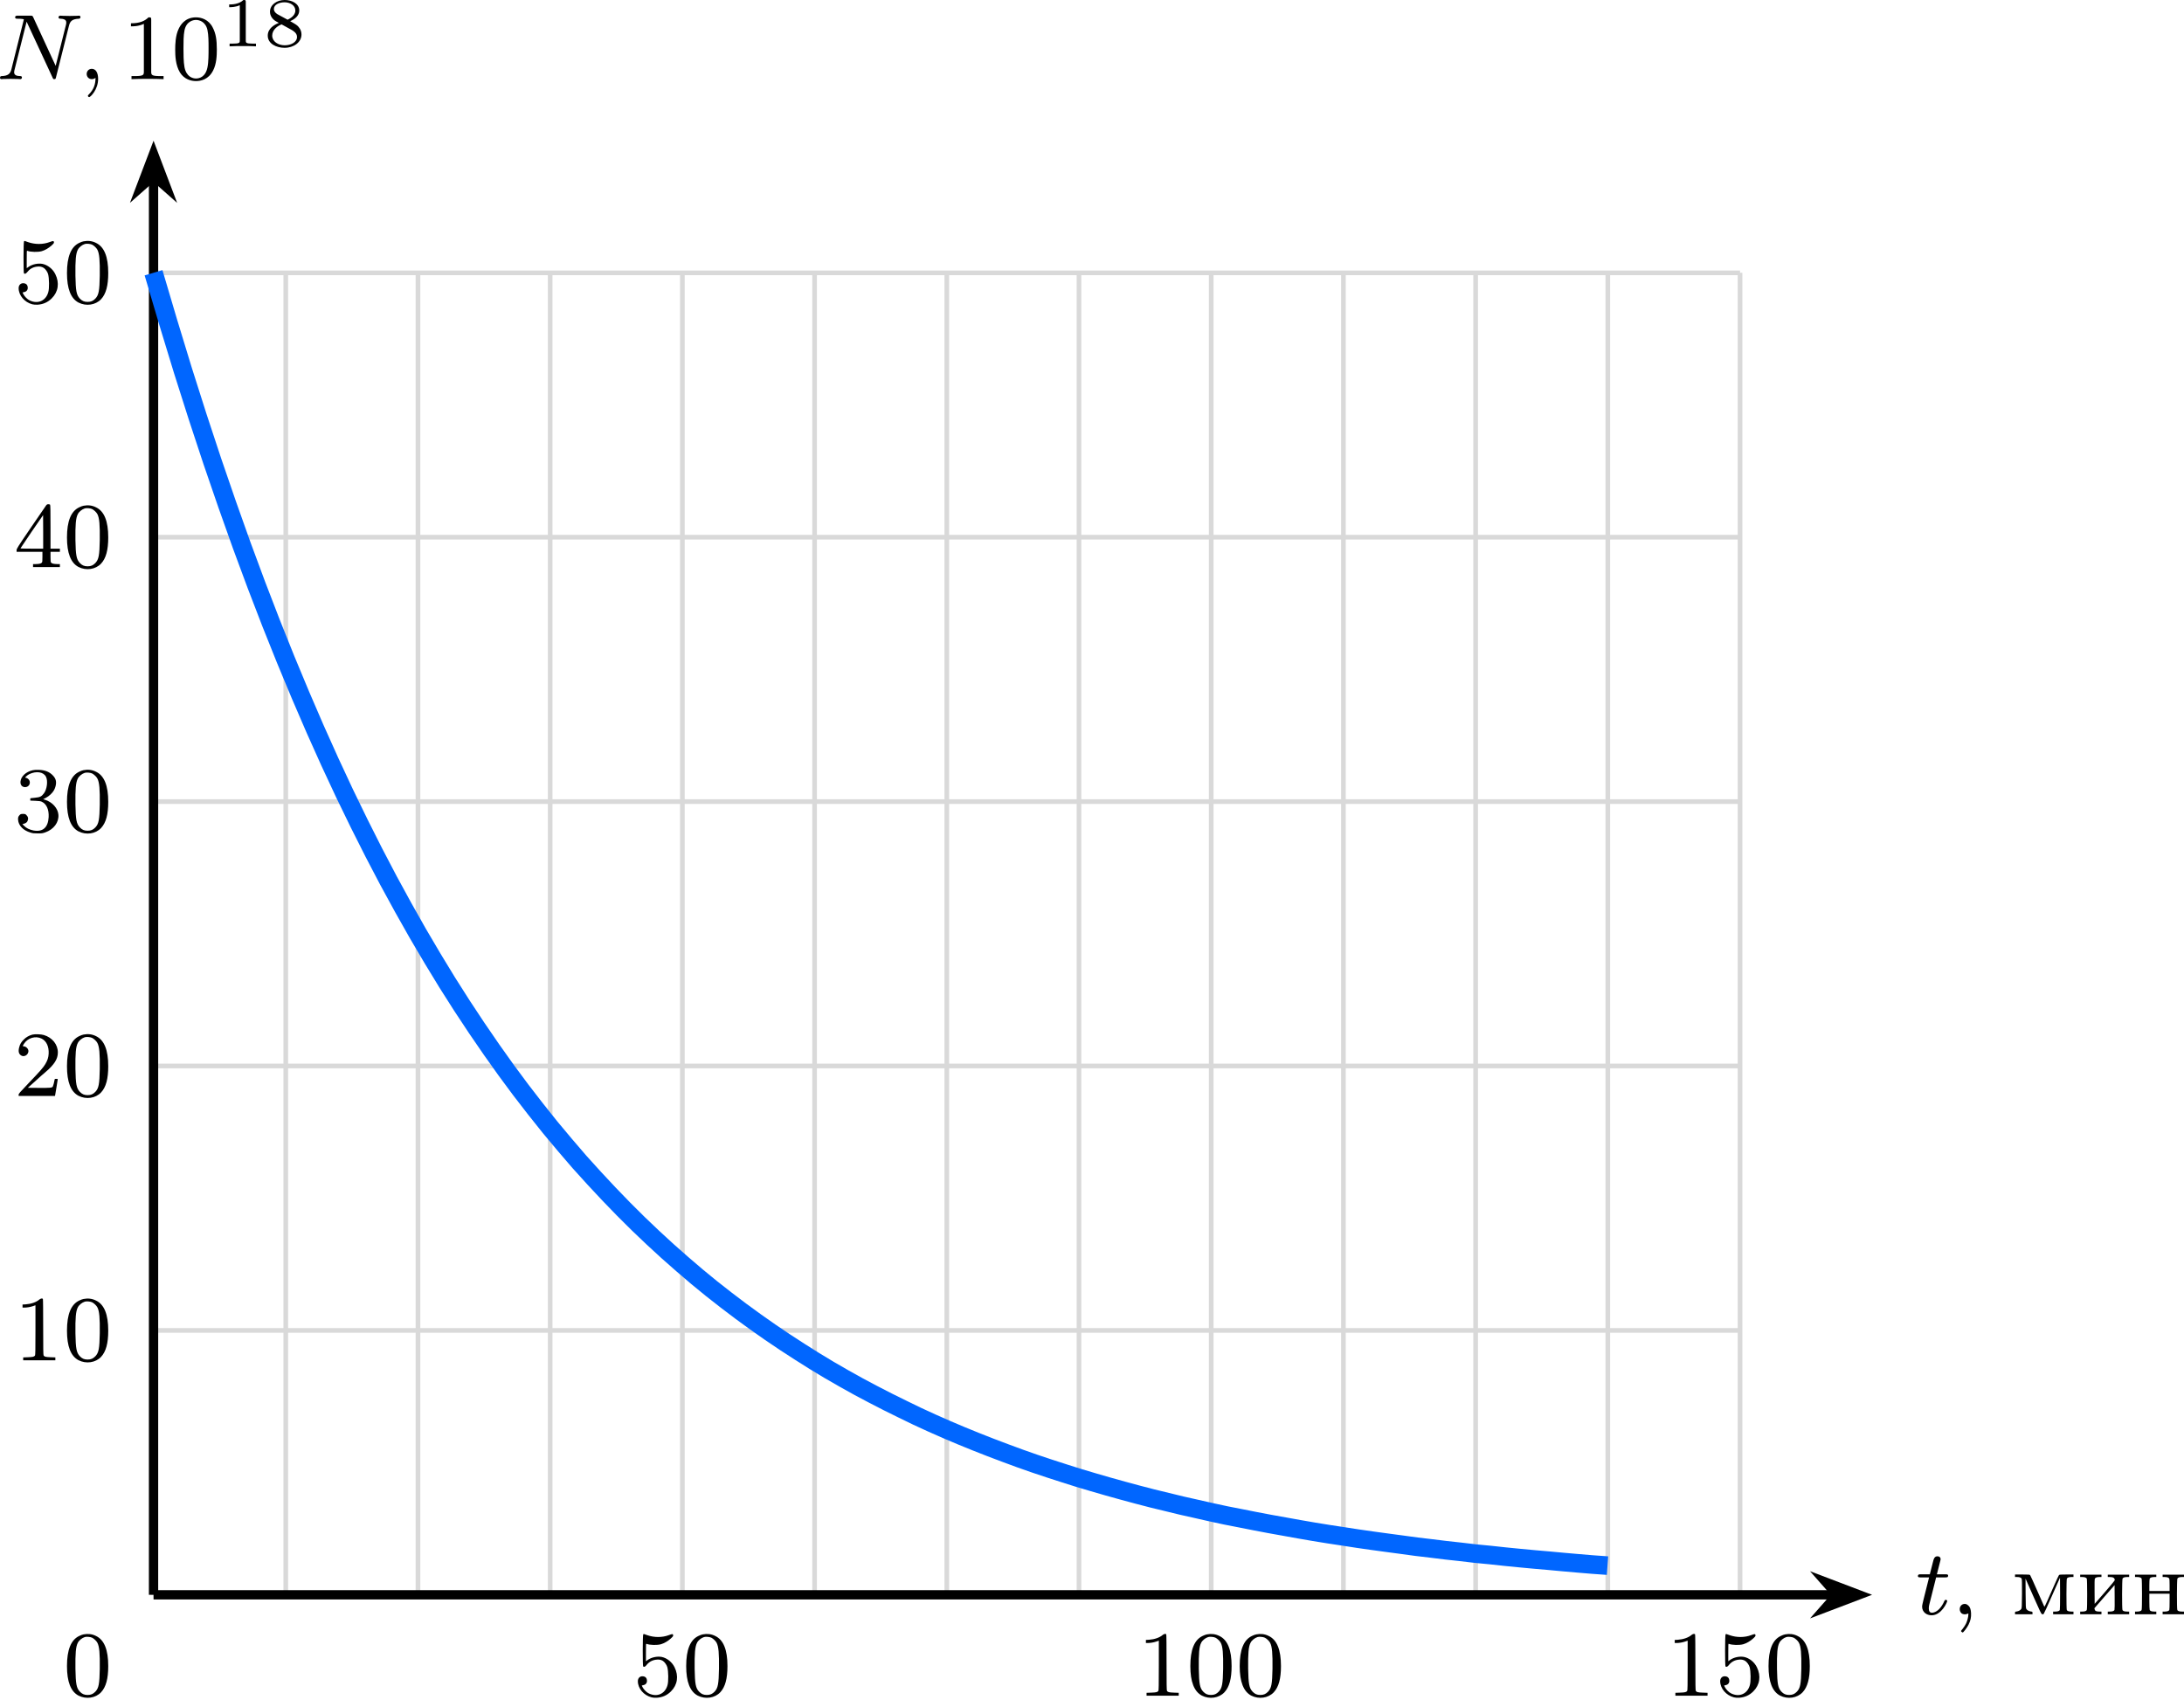
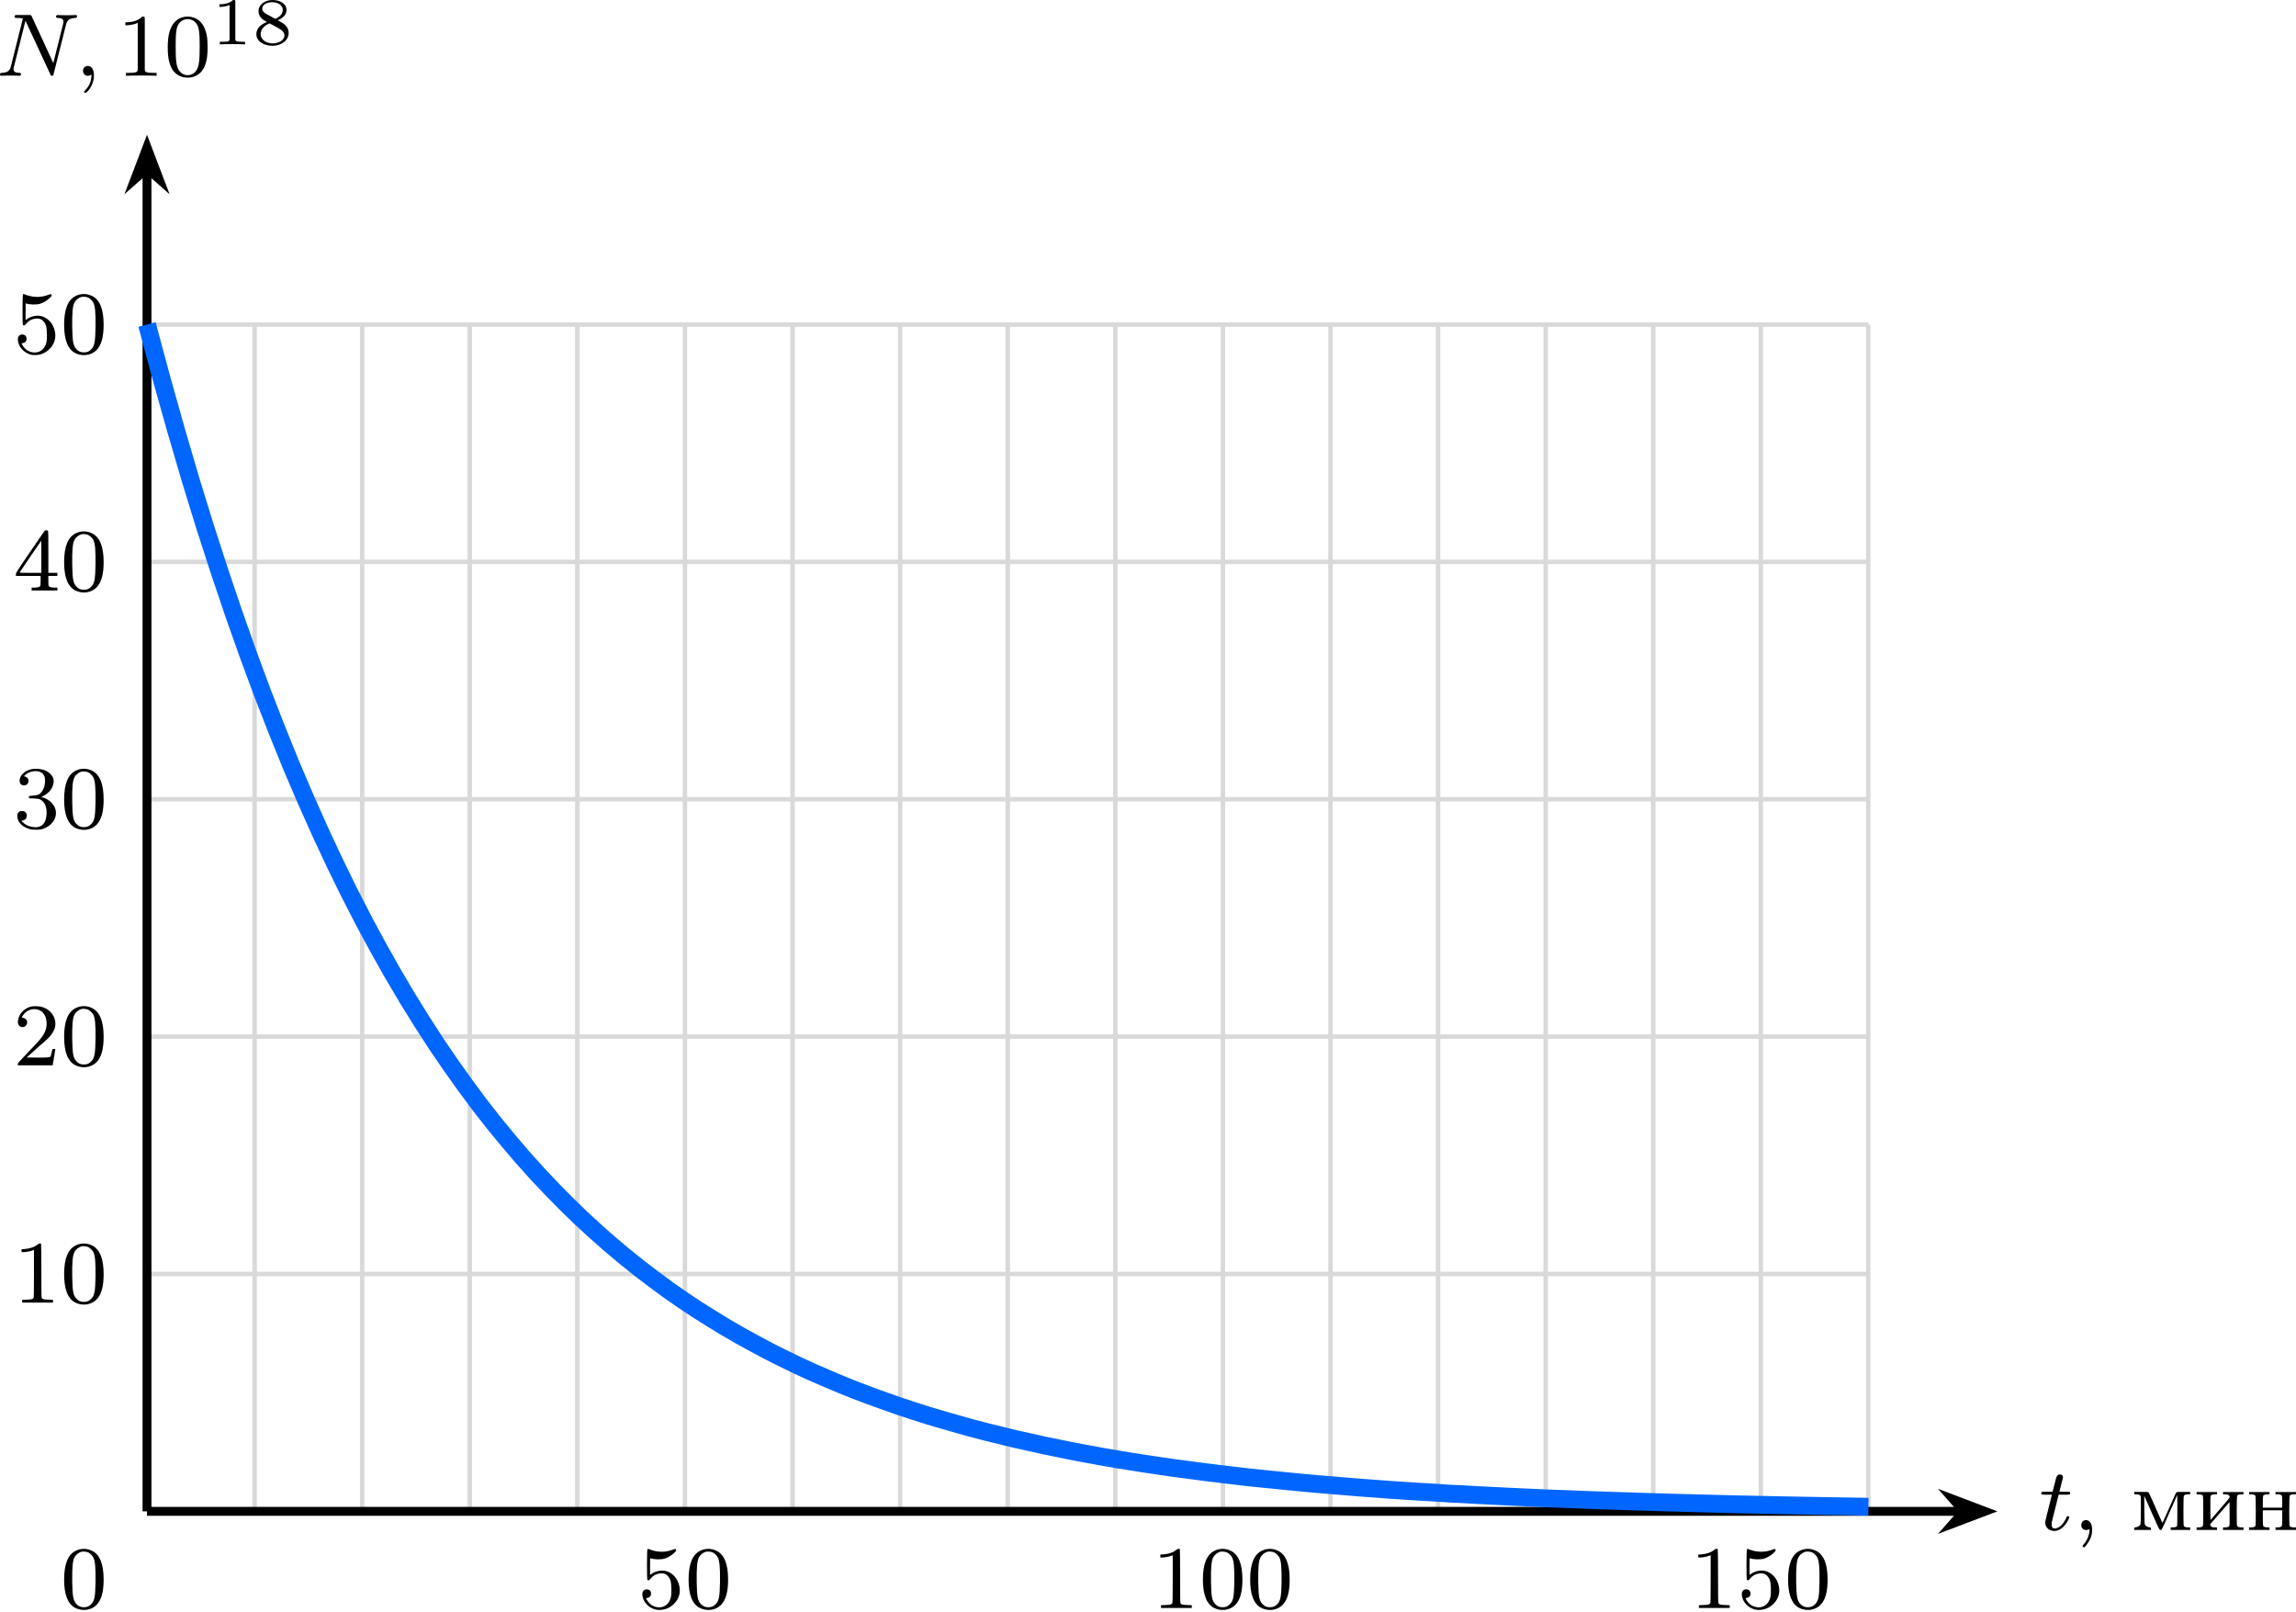
- <svg xmlns="http://www.w3.org/2000/svg" xmlns:xlink="http://www.w3.org/1999/xlink" version="1.1" width="243.504pt" height="189.489pt" viewBox="-66.289 -66.812 187.31 145.761">
+ <svg xmlns="http://www.w3.org/2000/svg" xmlns:xlink="http://www.w3.org/1999/xlink" version="1.1" width="267.358pt" height="187.639pt" viewBox="-66.289 -66.812 205.66 144.338">
  <defs>
    <path id="g1-49" d="M2.146-3.796C2.146-3.975 2.122-3.975 1.943-3.975C1.548-3.593 .938-3.593 .723-3.593V-3.359C.879-3.359 1.273-3.359 1.632-3.527V-.508C1.632-.311 1.632-.233 1.016-.233H.759V0C1.088-.024 1.554-.024 1.889-.024S2.69-.024 3.019 0V-.233H2.762C2.146-.233 2.146-.311 2.146-.508V-3.796Z" />
    <path id="g1-56" d="M2.301-2.158C2.744-2.355 3.078-2.648 3.078-3.078C3.078-3.664 2.451-3.975 1.829-3.975C1.154-3.975 .568-3.569 .568-2.965C.568-2.594 .813-2.307 1.064-2.158C1.124-2.122 1.267-2.044 1.327-2.008C.933-1.859 .377-1.524 .377-.921C.377-.221 1.124 .126 1.817 .126C2.612 .126 3.27-.353 3.27-1.016C3.27-1.429 3.019-1.674 2.929-1.763C2.815-1.871 2.517-2.038 2.301-2.158ZM1.219-2.75C1.207-2.756 .903-2.923 .903-3.198C.903-3.587 1.375-3.778 1.817-3.778C2.283-3.778 2.744-3.521 2.744-3.072C2.744-2.612 2.248-2.367 2.08-2.283L1.219-2.75ZM1.566-1.883C1.632-1.847 2.271-1.488 2.433-1.405C2.558-1.327 2.887-1.148 2.887-.807C2.887-.335 2.337-.09 1.829-.09C1.273-.09 .759-.412 .759-.921S1.237-1.763 1.566-1.883Z" />
    <path id="g2-48" d="M3.897-2.542C3.897-3.395 3.81-3.913 3.547-4.423C3.196-5.125 2.55-5.3 2.112-5.3C1.108-5.3 .741-4.551 .63-4.328C.343-3.746 .327-2.957 .327-2.542C.327-2.016 .351-1.211 .733-.574C1.1 .016 1.69 .167 2.112 .167C2.495 .167 3.18 .048 3.579-.741C3.873-1.315 3.897-2.024 3.897-2.542ZM2.112-.056C1.841-.056 1.291-.183 1.124-1.02C1.036-1.474 1.036-2.224 1.036-2.638C1.036-3.188 1.036-3.746 1.124-4.184C1.291-4.997 1.913-5.077 2.112-5.077C2.383-5.077 2.933-4.941 3.092-4.216C3.188-3.778 3.188-3.18 3.188-2.638C3.188-2.168 3.188-1.451 3.092-1.004C2.925-.167 2.375-.056 2.112-.056Z" />
    <path id="g2-49" d="M2.503-5.077C2.503-5.292 2.487-5.3 2.271-5.3C1.945-4.981 1.522-4.79 .765-4.79V-4.527C.98-4.527 1.411-4.527 1.873-4.742V-.654C1.873-.359 1.849-.263 1.092-.263H.813V0C1.14-.024 1.825-.024 2.184-.024S3.236-.024 3.563 0V-.263H3.284C2.527-.263 2.503-.359 2.503-.654V-5.077Z" />
    <path id="g3-44" d="M.964-.853C.646-.709 .646-.175 .972-.04C1.1 .008 1.227 .008 1.363-.04L1.467-.08V.016C1.467 .207 1.371 .582 1.267 .789C1.211 .909 1.092 1.092 1.004 1.203C.909 1.315 .837 1.419 .837 1.427C.837 1.467 .94 1.554 .98 1.554C1.044 1.554 1.355 1.14 1.482 .885C1.658 .534 1.714 .247 1.698-.104C1.682-.406 1.618-.606 1.498-.725C1.339-.893 1.164-.94 .964-.853Z" />
    <path id="g3-48" d="M1.753-5.268C1.666-5.252 1.498-5.197 1.379-5.133C.669-4.798 .327-3.945 .327-2.55C.327-1.196 .654-.367 1.315-.016C1.969 .319 2.782 .199 3.252-.303C3.674-.757 3.866-1.467 3.866-2.55C3.866-3.945 3.523-4.798 2.813-5.133C2.479-5.3 2.128-5.34 1.753-5.268ZM2.487-4.981C2.654-4.894 2.861-4.694 2.933-4.551C3.108-4.224 3.156-3.626 3.14-2.319C3.116-1.012 3.053-.669 2.766-.359C2.566-.151 2.383-.072 2.096-.072S1.626-.151 1.427-.359C1.14-.669 1.076-1.012 1.052-2.319C1.036-3.626 1.084-4.224 1.259-4.551C1.355-4.75 1.618-4.965 1.857-5.037C1.993-5.085 2.343-5.053 2.487-4.981Z" />
    <path id="g3-49" d="M2.192-5.22C1.929-4.989 1.482-4.838 1.02-4.806L.749-4.79V-4.655V-4.527H.901C1.124-4.527 1.419-4.575 1.65-4.655L1.857-4.726V-2.59C1.857-.964 1.849-.446 1.817-.414C1.737-.311 1.634-.287 1.219-.271L.805-.255V-.135V-.008H2.184H3.563V-.135V-.255L3.148-.271C2.742-.287 2.63-.311 2.558-.414C2.527-.446 2.519-1.02 2.519-2.837C2.519-4.144 2.511-5.236 2.495-5.26C2.471-5.34 2.303-5.316 2.192-5.22Z" />
    <path id="g3-50" d="M1.586-5.26C1.315-5.189 1.044-5.037 .853-4.838C.646-4.639 .526-4.439 .462-4.176C.367-3.826 .422-3.602 .63-3.475C.98-3.26 1.411-3.69 1.196-4.041C1.124-4.16 .972-4.256 .861-4.256S.757-4.296 .869-4.471C1.196-4.981 1.857-5.181 2.391-4.918C2.798-4.71 3.021-4.24 2.989-3.626C2.973-3.3 2.893-3.053 2.702-2.734C2.519-2.431 2.271-2.144 1.299-1.132C.486-.279 .414-.199 .414-.104V0H1.977H3.531L3.547-.08C3.555-.128 3.602-.414 3.658-.733C3.706-1.044 3.754-1.339 3.762-1.387C3.778-1.467 3.778-1.467 3.642-1.467C3.515-1.467 3.507-1.467 3.491-1.355C3.459-1.164 3.387-.893 3.347-.813C3.292-.701 3.14-.685 2.096-.693L1.203-.701L1.809-1.243C2.136-1.546 2.55-1.913 2.726-2.056C3.475-2.694 3.778-3.172 3.778-3.73C3.778-4.415 3.3-5.013 2.574-5.228C2.335-5.3 1.793-5.316 1.586-5.26Z" />
    <path id="g3-51" d="M1.618-5.26C1.036-5.125 .614-4.734 .574-4.288C.55-4.001 .709-3.81 .972-3.81C1.283-3.81 1.474-4.129 1.323-4.407C1.267-4.511 1.108-4.615 1.004-4.615C.909-4.615 1.14-4.83 1.331-4.926C1.921-5.212 2.55-5.117 2.758-4.702C2.941-4.352 2.845-3.618 2.582-3.276C2.375-3.005 2.256-2.941 1.817-2.901C1.634-2.885 1.467-2.869 1.443-2.861S1.403-2.813 1.411-2.75L1.419-2.654L1.841-2.638C2.184-2.622 2.287-2.606 2.399-2.558C2.805-2.367 3.021-1.897 2.989-1.243C2.941-.335 2.479 .056 1.674-.096C1.339-.167 1.068-.295 .885-.486L.733-.638L.861-.669C1.044-.725 1.132-.797 1.18-.909C1.267-1.108 1.227-1.283 1.06-1.435C.996-1.498 .956-1.514 .789-1.514C.63-1.514 .59-1.498 .518-1.435C.383-1.307 .351-1.203 .367-1.004C.406-.51 .805-.096 1.435 .088C1.626 .151 1.722 .159 2.048 .159C2.407 .159 2.463 .151 2.694 .072C3.427-.183 3.873-.789 3.826-1.435C3.786-1.993 3.308-2.527 2.678-2.726L2.519-2.774L2.75-2.893C3.021-3.029 3.332-3.324 3.451-3.555C3.499-3.634 3.555-3.786 3.579-3.881C3.674-4.256 3.618-4.519 3.379-4.782C3.076-5.117 2.686-5.276 2.144-5.292C1.921-5.3 1.745-5.292 1.618-5.26Z" />
    <path id="g3-52" d="M2.774-5.3C2.734-5.244 2.152-4.392 1.467-3.395C.295-1.674 .239-1.578 .239-1.451V-1.315H1.347H2.455V-.885C2.455-.518 2.447-.446 2.407-.391C2.335-.303 2.176-.271 1.881-.263H1.65V-.135V-.008H2.798H3.953V-.135V-.263H3.722C3.427-.271 3.268-.303 3.196-.391C3.156-.446 3.148-.518 3.148-.885V-1.315H3.555H3.953V-1.451V-1.586H3.555H3.148V-3.451C3.148-4.87 3.14-5.332 3.108-5.364C3.092-5.38 3.021-5.396 2.965-5.396C2.869-5.396 2.837-5.38 2.774-5.3ZM2.519-3.029V-1.586H1.538C.925-1.586 .566-1.594 .574-1.618C.582-1.65 2.495-4.463 2.511-4.463C2.511-4.463 2.519-3.818 2.519-3.029Z" />
    <path id="g3-53" d="M.877-5.268C.821-5.22 .821-2.574 .869-2.519C.94-2.447 1.036-2.487 1.14-2.614C1.347-2.885 1.618-3.045 1.945-3.092C2.208-3.132 2.391-3.1 2.566-2.989C2.718-2.885 2.885-2.654 2.941-2.455C3.037-2.104 3.053-1.235 2.957-.909C2.75-.159 2.056 .135 1.363-.199C1.164-.287 .925-.534 .821-.733L.749-.885L.845-.901C1.068-.94 1.196-1.076 1.196-1.275C1.196-1.53 1.052-1.674 .797-1.674C.574-1.674 .414-1.498 .414-1.251C.414-.63 .925-.032 1.594 .135C1.73 .167 1.857 .175 2.048 .167C2.519 .135 2.917-.04 3.252-.375C3.818-.933 3.929-1.706 3.563-2.447C3.347-2.893 2.917-3.236 2.463-3.332C2.088-3.403 1.602-3.308 1.275-3.084L1.108-2.965V-3.722C1.108-4.423 1.108-4.471 1.156-4.455C1.435-4.344 2.072-4.328 2.399-4.423C2.678-4.503 3.013-4.702 3.236-4.91C3.419-5.077 3.451-5.117 3.443-5.197C3.427-5.316 3.371-5.316 3.076-5.204C2.511-4.989 1.817-4.989 1.227-5.197C.909-5.316 .917-5.316 .877-5.268Z" />
    <path id="g3-232" d="M.239-3.3V-3.204H.391C.622-3.204 .757-3.156 .805-3.068C.845-2.973 .853-.486 .805-.375C.773-.287 .63-.239 .391-.239H.239V-.12V-.008H1.148H2.064V-.12V-.239H1.897C1.626-.239 1.514-.287 1.482-.422L1.459-.526L2.327-1.522L3.188-2.511L3.196-1.482C3.204-.869 3.196-.422 3.18-.375C3.14-.287 2.997-.239 2.766-.239H2.606V-.12V-.008H3.523H4.439V-.12V-.239H4.28C4.041-.239 3.897-.287 3.866-.375C3.818-.486 3.826-2.973 3.873-3.068C3.913-3.156 4.049-3.204 4.28-3.204H4.439V-3.3V-3.403H3.523H2.606V-3.3V-3.204H2.766C3.068-3.204 3.204-3.124 3.204-2.933C3.204-2.901 2.845-2.463 2.343-1.889L1.482-.901L1.474-1.937C1.467-2.662 1.474-3.005 1.498-3.061C1.538-3.156 1.674-3.204 1.905-3.204H2.064V-3.3V-3.403H1.148H.239Z" />
    <path id="g3-236" d="M.295-3.308V-3.204H.454C.693-3.204 .821-3.156 .861-3.061C.893-3.005 .893-2.63 .893-1.761C.885-.654 .877-.542 .829-.462C.749-.351 .606-.271 .438-.247C.295-.231 .295-.223 .295-.12V-.008H1.044H1.793V-.12C1.793-.223 1.793-.231 1.65-.247C1.482-.271 1.339-.351 1.267-.462C1.219-.542 1.211-.654 1.203-1.809L1.196-3.068L1.865-1.554C2.455-.215 2.542-.04 2.614-.016C2.678 0 2.71 0 2.75-.032C2.782-.064 3.108-.773 3.475-1.618L4.152-3.148L4.16-1.801C4.16-.988 4.152-.422 4.136-.375C4.105-.287 3.961-.239 3.722-.239H3.563V-.12V-.008H4.439H5.308V-.12V-.239H5.149C4.918-.239 4.766-.287 4.734-.375C4.694-.486 4.694-2.973 4.742-3.068C4.782-3.156 4.918-3.204 5.149-3.204H5.308V-3.308V-3.419H4.71C4.224-3.419 4.105-3.411 4.065-3.371C4.041-3.347 3.858-2.949 3.65-2.479C3.443-2.016 3.172-1.403 3.053-1.132C2.933-.853 2.821-.638 2.813-.646C2.805-.662 2.534-1.267 2.216-1.993S1.618-3.332 1.594-3.363C1.554-3.411 1.482-3.419 .925-3.419H.295Z" />
    <path id="g3-237" d="M.239-3.3V-3.204H.391C.622-3.204 .757-3.156 .805-3.068C.845-2.973 .853-.486 .805-.375C.773-.287 .63-.239 .391-.239H.239V-.12V-.008H1.148H2.064V-.12V-.239H1.905C1.674-.239 1.53-.287 1.498-.375C1.482-.414 1.467-.749 1.467-1.108V-1.769H2.335H3.204V-1.108C3.204-.749 3.196-.414 3.18-.375C3.14-.287 2.997-.239 2.766-.239H2.606V-.12V-.008H3.523H4.439V-.12V-.239H4.28C4.041-.239 3.897-.287 3.866-.375C3.818-.486 3.826-2.973 3.873-3.068C3.913-3.156 4.049-3.204 4.28-3.204H4.439V-3.3V-3.403H3.523H2.606V-3.3V-3.204H2.766C2.997-3.204 3.132-3.156 3.172-3.068C3.196-3.021 3.204-2.813 3.204-2.503V-2.008H2.335H1.467V-2.503C1.467-2.813 1.482-3.021 1.498-3.068C1.538-3.156 1.682-3.204 1.905-3.204H2.064V-3.3V-3.403H1.148H.239Z" />
    <path id="g0-59" d="M1.49-.12C1.49 .399 1.379 .853 .885 1.347C.853 1.371 .837 1.387 .837 1.427C.837 1.49 .901 1.538 .956 1.538C1.052 1.538 1.714 .909 1.714-.024C1.714-.534 1.522-.885 1.172-.885C.893-.885 .733-.662 .733-.446C.733-.223 .885 0 1.18 0C1.371 0 1.49-.112 1.49-.12Z" />
    <path id="g0-78" d="M6.312-4.575C6.408-4.965 6.583-5.157 7.157-5.181C7.237-5.181 7.301-5.228 7.301-5.332C7.301-5.38 7.261-5.444 7.181-5.444C7.125-5.444 6.974-5.42 6.384-5.42C5.746-5.42 5.643-5.444 5.571-5.444C5.444-5.444 5.42-5.356 5.42-5.292C5.42-5.189 5.523-5.181 5.595-5.181C6.081-5.165 6.081-4.949 6.081-4.838C6.081-4.798 6.081-4.758 6.049-4.631L5.173-1.14L3.252-5.3C3.188-5.444 3.172-5.444 2.981-5.444H1.945C1.801-5.444 1.698-5.444 1.698-5.292C1.698-5.181 1.793-5.181 1.961-5.181C2.024-5.181 2.264-5.181 2.447-5.133L1.379-.853C1.283-.454 1.076-.279 .542-.263C.494-.263 .399-.255 .399-.112C.399-.064 .438 0 .518 0C.55 0 .733-.024 1.307-.024C1.937-.024 2.056 0 2.128 0C2.16 0 2.279 0 2.279-.151C2.279-.247 2.192-.263 2.136-.263C1.849-.271 1.61-.319 1.61-.598C1.61-.638 1.634-.749 1.634-.757L2.678-4.918H2.686L4.902-.143C4.957-.016 4.965 0 5.053 0C5.165 0 5.173-.032 5.204-.167L6.312-4.575Z" />
    <path id="g0-116" d="M1.761-3.172H2.542C2.694-3.172 2.79-3.172 2.79-3.324C2.79-3.435 2.686-3.435 2.55-3.435H1.825L2.112-4.567C2.144-4.686 2.144-4.726 2.144-4.734C2.144-4.902 2.016-4.981 1.881-4.981C1.61-4.981 1.554-4.766 1.467-4.407L1.219-3.435H.454C.303-3.435 .199-3.435 .199-3.284C.199-3.172 .303-3.172 .438-3.172H1.156L.677-1.259C.63-1.06 .558-.781 .558-.669C.558-.191 .948 .08 1.371 .08C2.224 .08 2.71-1.044 2.71-1.14C2.71-1.227 2.638-1.243 2.59-1.243C2.503-1.243 2.495-1.211 2.439-1.092C2.279-.709 1.881-.143 1.395-.143C1.227-.143 1.132-.255 1.132-.518C1.132-.669 1.156-.757 1.18-.861L1.761-3.172Z" />
  </defs>
  <g id="page1">
-     <path d="M-53.121 69.969H82.945M-53.121 47.293H82.945M-53.121 24.613H82.945M-53.121 1.938H82.945M-53.121-20.738H82.945M-53.121-43.41H82.945M-53.121 69.969V-43.418M-41.781 69.969V-43.418M-30.441 69.969V-43.418M-19.105 69.969V-43.418M-7.766 69.969V-43.418M3.574 69.969V-43.418M14.914 69.969V-43.418M26.25 69.969V-43.418M37.59 69.969V-43.418M48.929 69.969V-43.418M60.269 69.969V-43.418M71.605 69.969V-43.418M82.945 69.969V-43.418" stroke="#d9d9d9" fill="none" stroke-width=".399" stroke-miterlimit="10" />
-     <path d="M-53.121 69.969H91.062" stroke="#000" fill="none" stroke-width=".797" stroke-miterlimit="10" />
-     <path d="M93.148 69.969L90.312 68.891L91.262 69.969L90.312 71.047Z" />
-     <path d="M93.148 69.969L90.312 68.891L91.262 69.969L90.312 71.047Z" stroke="#000" fill="none" stroke-width=".797" stroke-miterlimit="10" />
-     <g transform="matrix(1 0 0 1 151.1222 1.6765)">
-       <use x="-53.12" y="69.97" xlink:href="#g0-116" />
-       <use x="-50.062" y="69.97" xlink:href="#g3-44" />
-       <use x="-44.888" y="69.97" xlink:href="#g3-236" />
-       <use x="-39.244" y="69.97" xlink:href="#g3-232" />
-       <use x="-34.54" y="69.97" xlink:href="#g3-237" />
+     <path d="M-53.121 68.547H101.07M-53.121 47.289H101.07M-53.121 26.027H101.07M-53.121 4.769H101.07M-53.121-16.488H101.07M-53.121-37.738H101.07M-53.121 68.547V-37.75M-43.484 68.547V-37.75M-33.848 68.547V-37.75M-24.211 68.547V-37.75M-14.574 68.547V-37.75M-4.938 68.547V-37.75M4.703 68.547V-37.75M14.34 68.547V-37.75M23.977 68.547V-37.75M33.613 68.547V-37.75M43.25 68.547V-37.75M52.887 68.547V-37.75M62.523 68.547V-37.75M72.16 68.547V-37.75M81.797 68.547V-37.75M91.433 68.547V-37.75M101.058 68.547V-37.75" stroke="#d9d9d9" fill="none" stroke-width=".399" stroke-miterlimit="10" />
+     <path d="M-53.121 68.547H109.41" stroke="#000" fill="none" stroke-width=".797" stroke-miterlimit="10" />
+     <path d="M111.5 68.547L108.66 67.469L109.609 68.547L108.66 69.625Z" />
+     <path d="M111.5 68.547L108.66 67.469L109.609 68.547L108.66 69.625Z" stroke="#000" fill="none" stroke-width=".797" stroke-miterlimit="10" />
+     <g transform="matrix(1 0 0 1 169.4718 1.6764)">
+       <use x="-53.12" y="68.547" xlink:href="#g0-116" />
+       <use x="-50.062" y="68.547" xlink:href="#g3-44" />
+       <use x="-44.888" y="68.547" xlink:href="#g3-236" />
+       <use x="-39.244" y="68.547" xlink:href="#g3-232" />
+       <use x="-34.54" y="68.547" xlink:href="#g3-237" />
    </g>
-     <path d="M-53.121 69.969V-51.535" stroke="#000" fill="none" stroke-width=".797" stroke-miterlimit="10" />
+     <path d="M-53.121 68.547V-51.535" stroke="#000" fill="none" stroke-width=".797" stroke-miterlimit="10" />
    <path d="M-53.121-53.621L-54.199-50.781L-53.121-51.734L-52.043-50.781Z" />
    <path d="M-53.121-53.621L-54.199-50.781L-53.121-51.734L-52.043-50.781Z" stroke="#000" fill="none" stroke-width=".797" stroke-miterlimit="10" />
-     <g transform="matrix(1 0 0 1 -13.5681 -129.9944)">
-       <use x="-53.12" y="69.97" xlink:href="#g0-78" />
-       <use x="-46.02" y="69.97" xlink:href="#g0-59" />
-       <use x="-42.256" y="69.97" xlink:href="#g2-49" />
-       <use x="-38.022" y="69.97" xlink:href="#g2-48" />
-       <use x="-33.788" y="67.157" xlink:href="#g1-49" />
-       <use x="-30.135" y="67.157" xlink:href="#g1-56" />
+     <g transform="matrix(1 0 0 1 -13.5681 -128.5714)">
+       <use x="-53.12" y="68.547" xlink:href="#g0-78" />
+       <use x="-46.02" y="68.547" xlink:href="#g0-59" />
+       <use x="-42.256" y="68.547" xlink:href="#g2-49" />
+       <use x="-38.022" y="68.547" xlink:href="#g2-48" />
+       <use x="-33.788" y="65.734" xlink:href="#g1-49" />
+       <use x="-30.135" y="65.734" xlink:href="#g1-56" />
    </g>
-     <path d="M-53.121-43.418L-51.859-39.156L-50.602-35.039L-49.34-31.07L-48.082-27.258L-46.82-23.586L-45.562-20.047L-44.305-16.656L-43.043-13.379L-41.785-10.238L-40.523-7.207L-39.266-4.293L-38.004-1.48L-36.746 1.219L-35.484 3.816L-34.227 6.312L-32.969 8.715L-31.707 11.027L-30.449 13.254L-29.188 15.395L-27.93 17.461L-26.668 19.445L-25.41 21.348L-24.148 23.188L-22.891 24.957L-21.633 26.656L-20.371 28.289L-19.113 29.867L-17.852 31.375L-16.594 32.84L-15.332 34.234L-14.074 35.582L-12.812 36.887L-11.555 38.137L-10.297 39.336L-9.035 40.496L-7.777 41.605L-6.516 42.684L-5.258 43.715L-3.996 44.703L-2.738 45.656L-1.477 46.574L-.219 47.457L1.043 48.309L2.301 49.125L3.559 49.918L4.82 50.68L6.078 51.406L7.34 52.109L8.598 52.777L9.859 53.426L11.117 54.047L12.379 54.66L13.637 55.238L14.895 55.793L16.156 56.328L17.414 56.84L18.676 57.336L19.934 57.812L21.195 58.277L22.453 58.719L23.715 59.141L24.973 59.547L26.23 59.945L27.492 60.32L28.75 60.684L30.012 61.035L31.27 61.375L32.531 61.703L33.789 62.008L35.051 62.316L36.309 62.598L37.566 62.883L38.828 63.156L40.086 63.402L41.348 63.652L42.605 63.891L43.867 64.117L45.125 64.344L46.387 64.562L47.644 64.766L48.902 64.957L50.164 65.152L51.422 65.332L52.683 65.504L53.941 65.672L55.203 65.844L56.461 65.992L57.722 66.148L58.98 66.285L60.238 66.434L61.5 66.555L62.758 66.691L64.019 66.816L65.277 66.934L66.539 67.043L67.797 67.16L69.058 67.27L70.316 67.375L71.578 67.465" stroke="#06f" fill="none" stroke-width="1.594" stroke-miterlimit="10" />
-     <g transform="matrix(1 0 0 1 41.1219 8.6596)">
-       <use x="-53.12" y="69.97" xlink:href="#g3-53" />
-       <use x="-48.887" y="69.97" xlink:href="#g3-48" />
+     <path d="M-53.121-37.75L-51.824-32.926L-50.527-28.312L-49.234-23.898L-47.938-19.688L-46.641-15.68L-45.344-11.84L-44.051-8.184L-42.754-4.688L-41.457-1.359L-40.164 1.832L-38.867 4.859L-37.57 7.766L-36.277 10.527L-34.98 13.176L-33.684 15.695L-32.387 18.098L-31.094 20.395L-29.797 22.586L-28.5 24.68L-27.207 26.68L-25.91 28.582L-24.613 30.398L-23.32 32.145L-22.023 33.801L-20.727 35.375L-19.43 36.895L-18.137 38.332L-16.84 39.703L-15.543 41.02L-14.25 42.277L-12.953 43.469L-11.656 44.613L-10.363 45.699L-9.066 46.742L-7.769 47.73L-6.473 48.688L-5.18 49.59L-3.883 50.453L-2.586 51.27L-1.293 52.059L.004 52.812L1.301 53.523L2.594 54.215L3.891 54.863L5.188 55.492L6.481 56.086L7.777 56.648L9.074 57.195L10.371 57.715L11.664 58.203L12.961 58.672L14.258 59.129L15.551 59.555L16.848 59.969L18.145 60.352L19.438 60.723L20.734 61.086L22.031 61.426L23.328 61.742L24.621 62.062L25.918 62.348L27.215 62.637L28.508 62.902L29.805 63.168L31.102 63.41L32.395 63.648L33.691 63.871L34.988 64.082L36.285 64.285L37.578 64.477L38.875 64.668L40.172 64.836L41.465 65.008L42.762 65.168L44.059 65.324L45.352 65.477L46.648 65.613L47.945 65.742L49.242 65.871L50.535 65.996L51.832 66.113L53.129 66.219L54.422 66.328L55.719 66.434L57.015 66.527L58.308 66.625L59.605 66.711L60.902 66.793L62.199 66.867L63.492 66.953L64.789 67.016L66.086 67.09L67.379 67.156L68.676 67.219L69.972 67.281L71.265 67.336L72.562 67.398L73.859 67.441L75.156 67.496L76.449 67.543L77.746 67.586L79.043 67.629L80.336 67.672L81.633 67.711L82.929 67.75L84.222 67.785L85.519 67.82L86.816 67.855L88.113 67.887L89.406 67.918L90.703 67.945L92 67.973L93.293 68L94.59 68.023L95.887 68.047L97.179 68.07L98.476 68.09L99.773 68.113L101.07 68.133" stroke="#06f" fill="none" stroke-width="1.594" stroke-miterlimit="10" />
+     <g transform="matrix(1 0 0 1 43.95103 8.6596)">
+       <use x="-53.12" y="68.547" xlink:href="#g3-53" />
+       <use x="-48.887" y="68.547" xlink:href="#g3-48" />
    </g>
-     <g transform="matrix(1 0 0 1 84.3604 8.6596)">
-       <use x="-53.12" y="69.97" xlink:href="#g3-49" />
-       <use x="-48.887" y="69.97" xlink:href="#g3-48" />
-       <use x="-44.654" y="69.97" xlink:href="#g3-48" />
+     <g transform="matrix(1 0 0 1 90.0187 8.6596)">
+       <use x="-53.12" y="68.547" xlink:href="#g3-49" />
+       <use x="-48.887" y="68.547" xlink:href="#g3-48" />
+       <use x="-44.654" y="68.547" xlink:href="#g3-48" />
    </g>
-     <g transform="matrix(1 0 0 1 129.7155 8.6596)">
-       <use x="-53.12" y="69.97" xlink:href="#g3-49" />
-       <use x="-48.887" y="69.97" xlink:href="#g3-53" />
-       <use x="-44.654" y="69.97" xlink:href="#g3-48" />
+     <g transform="matrix(1 0 0 1 138.2029 8.6596)">
+       <use x="-53.12" y="68.547" xlink:href="#g3-49" />
+       <use x="-48.887" y="68.547" xlink:href="#g3-53" />
+       <use x="-44.654" y="68.547" xlink:href="#g3-48" />
    </g>
-     <g transform="matrix(1 0 0 1 -11.9853 -20.1072)">
-       <use x="-53.12" y="69.97" xlink:href="#g3-49" />
-       <use x="-48.887" y="69.97" xlink:href="#g3-48" />
+     <g transform="matrix(1 0 0 1 -11.9853 -18.6889)">
+       <use x="-53.12" y="68.547" xlink:href="#g3-49" />
+       <use x="-48.887" y="68.547" xlink:href="#g3-48" />
    </g>
-     <g transform="matrix(1 0 0 1 -11.9853 -42.7847)">
-       <use x="-53.12" y="69.97" xlink:href="#g3-50" />
-       <use x="-48.887" y="69.97" xlink:href="#g3-48" />
+     <g transform="matrix(1 0 0 1 -11.9853 -39.9481)">
+       <use x="-53.12" y="68.547" xlink:href="#g3-50" />
+       <use x="-48.887" y="68.547" xlink:href="#g3-48" />
    </g>
-     <g transform="matrix(1 0 0 1 -11.9853 -65.46227)">
-       <use x="-53.12" y="69.97" xlink:href="#g3-51" />
-       <use x="-48.887" y="69.97" xlink:href="#g3-48" />
+     <g transform="matrix(1 0 0 1 -11.9853 -61.20729)">
+       <use x="-53.12" y="68.547" xlink:href="#g3-51" />
+       <use x="-48.887" y="68.547" xlink:href="#g3-48" />
    </g>
-     <g transform="matrix(1 0 0 1 -11.9853 -88.1398)">
-       <use x="-53.12" y="69.97" xlink:href="#g3-52" />
-       <use x="-48.887" y="69.97" xlink:href="#g3-48" />
+     <g transform="matrix(1 0 0 1 -11.9853 -82.4665)">
+       <use x="-53.12" y="68.547" xlink:href="#g3-52" />
+       <use x="-48.887" y="68.547" xlink:href="#g3-48" />
    </g>
-     <g transform="matrix(1 0 0 1 -11.9853 -110.8173)">
-       <use x="-53.12" y="69.97" xlink:href="#g3-53" />
-       <use x="-48.887" y="69.97" xlink:href="#g3-48" />
+     <g transform="matrix(1 0 0 1 -11.9853 -103.7257)">
+       <use x="-53.12" y="68.547" xlink:href="#g3-53" />
+       <use x="-48.887" y="68.547" xlink:href="#g3-48" />
    </g>
    <g transform="matrix(1 0 0 1 -7.7521 8.6596)">
-       <use x="-53.12" y="69.97" xlink:href="#g3-48" />
+       <use x="-53.12" y="68.547" xlink:href="#g3-48" />
    </g>
  </g>
</svg>
